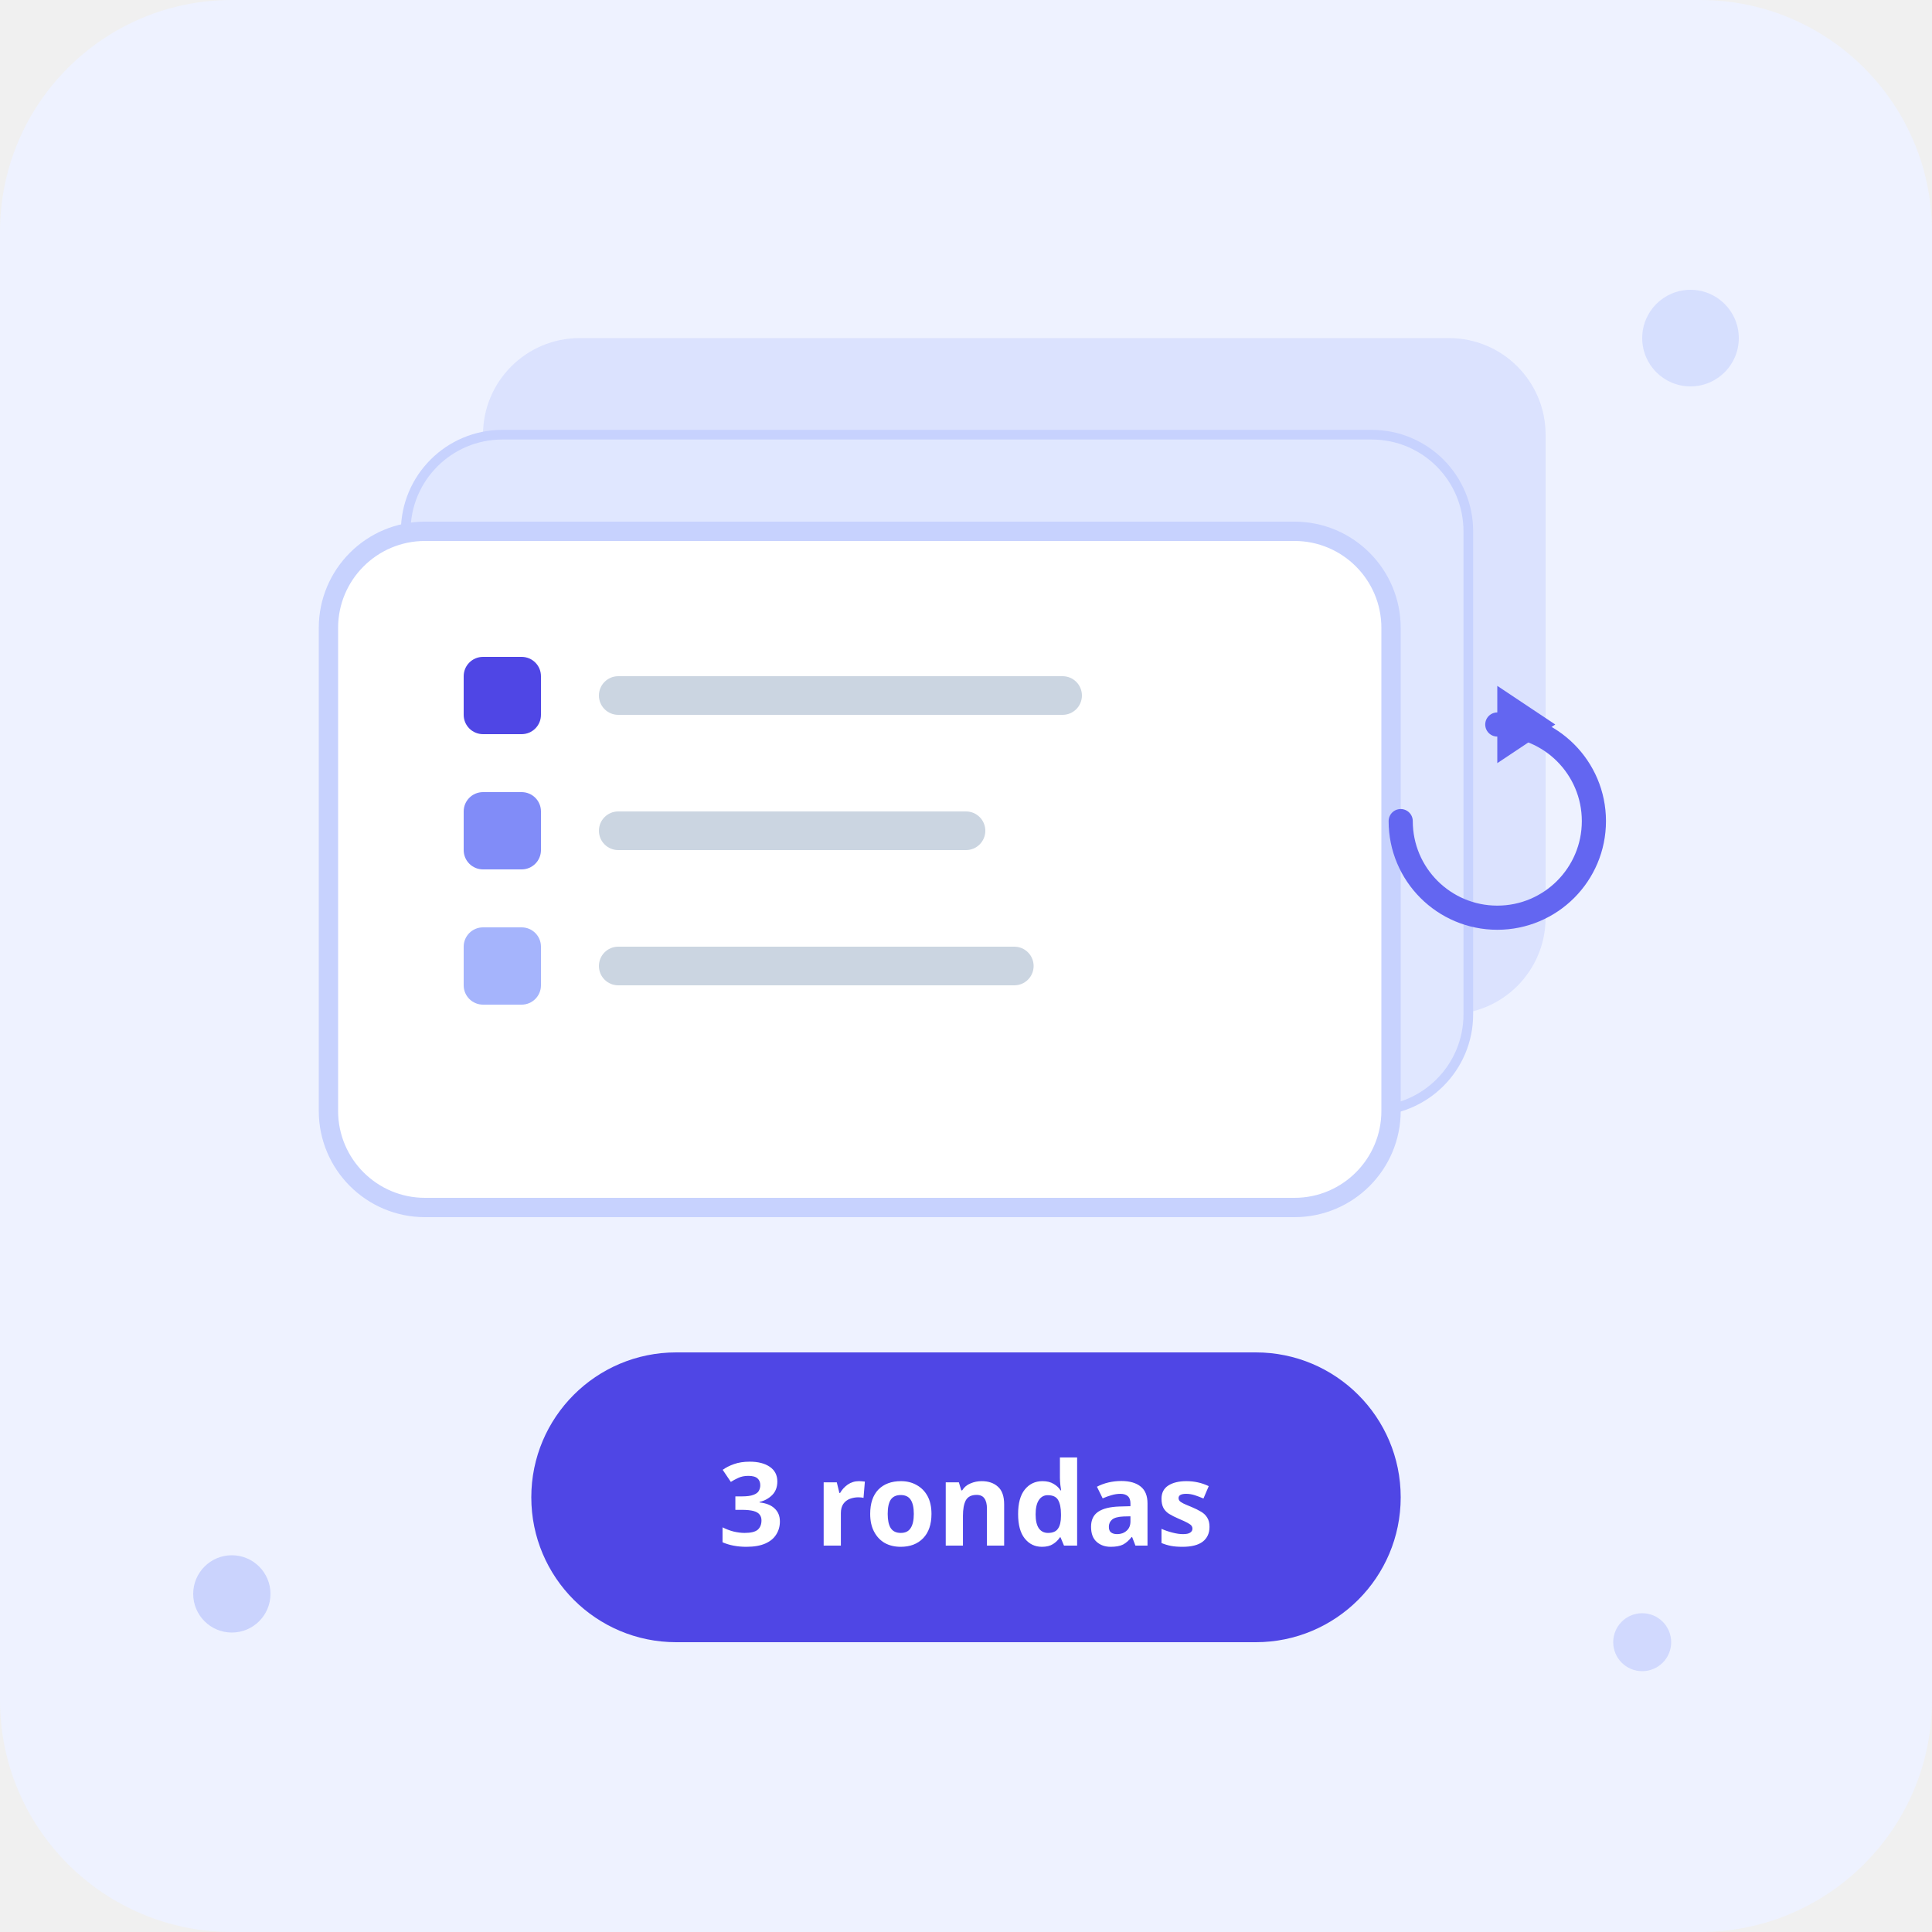
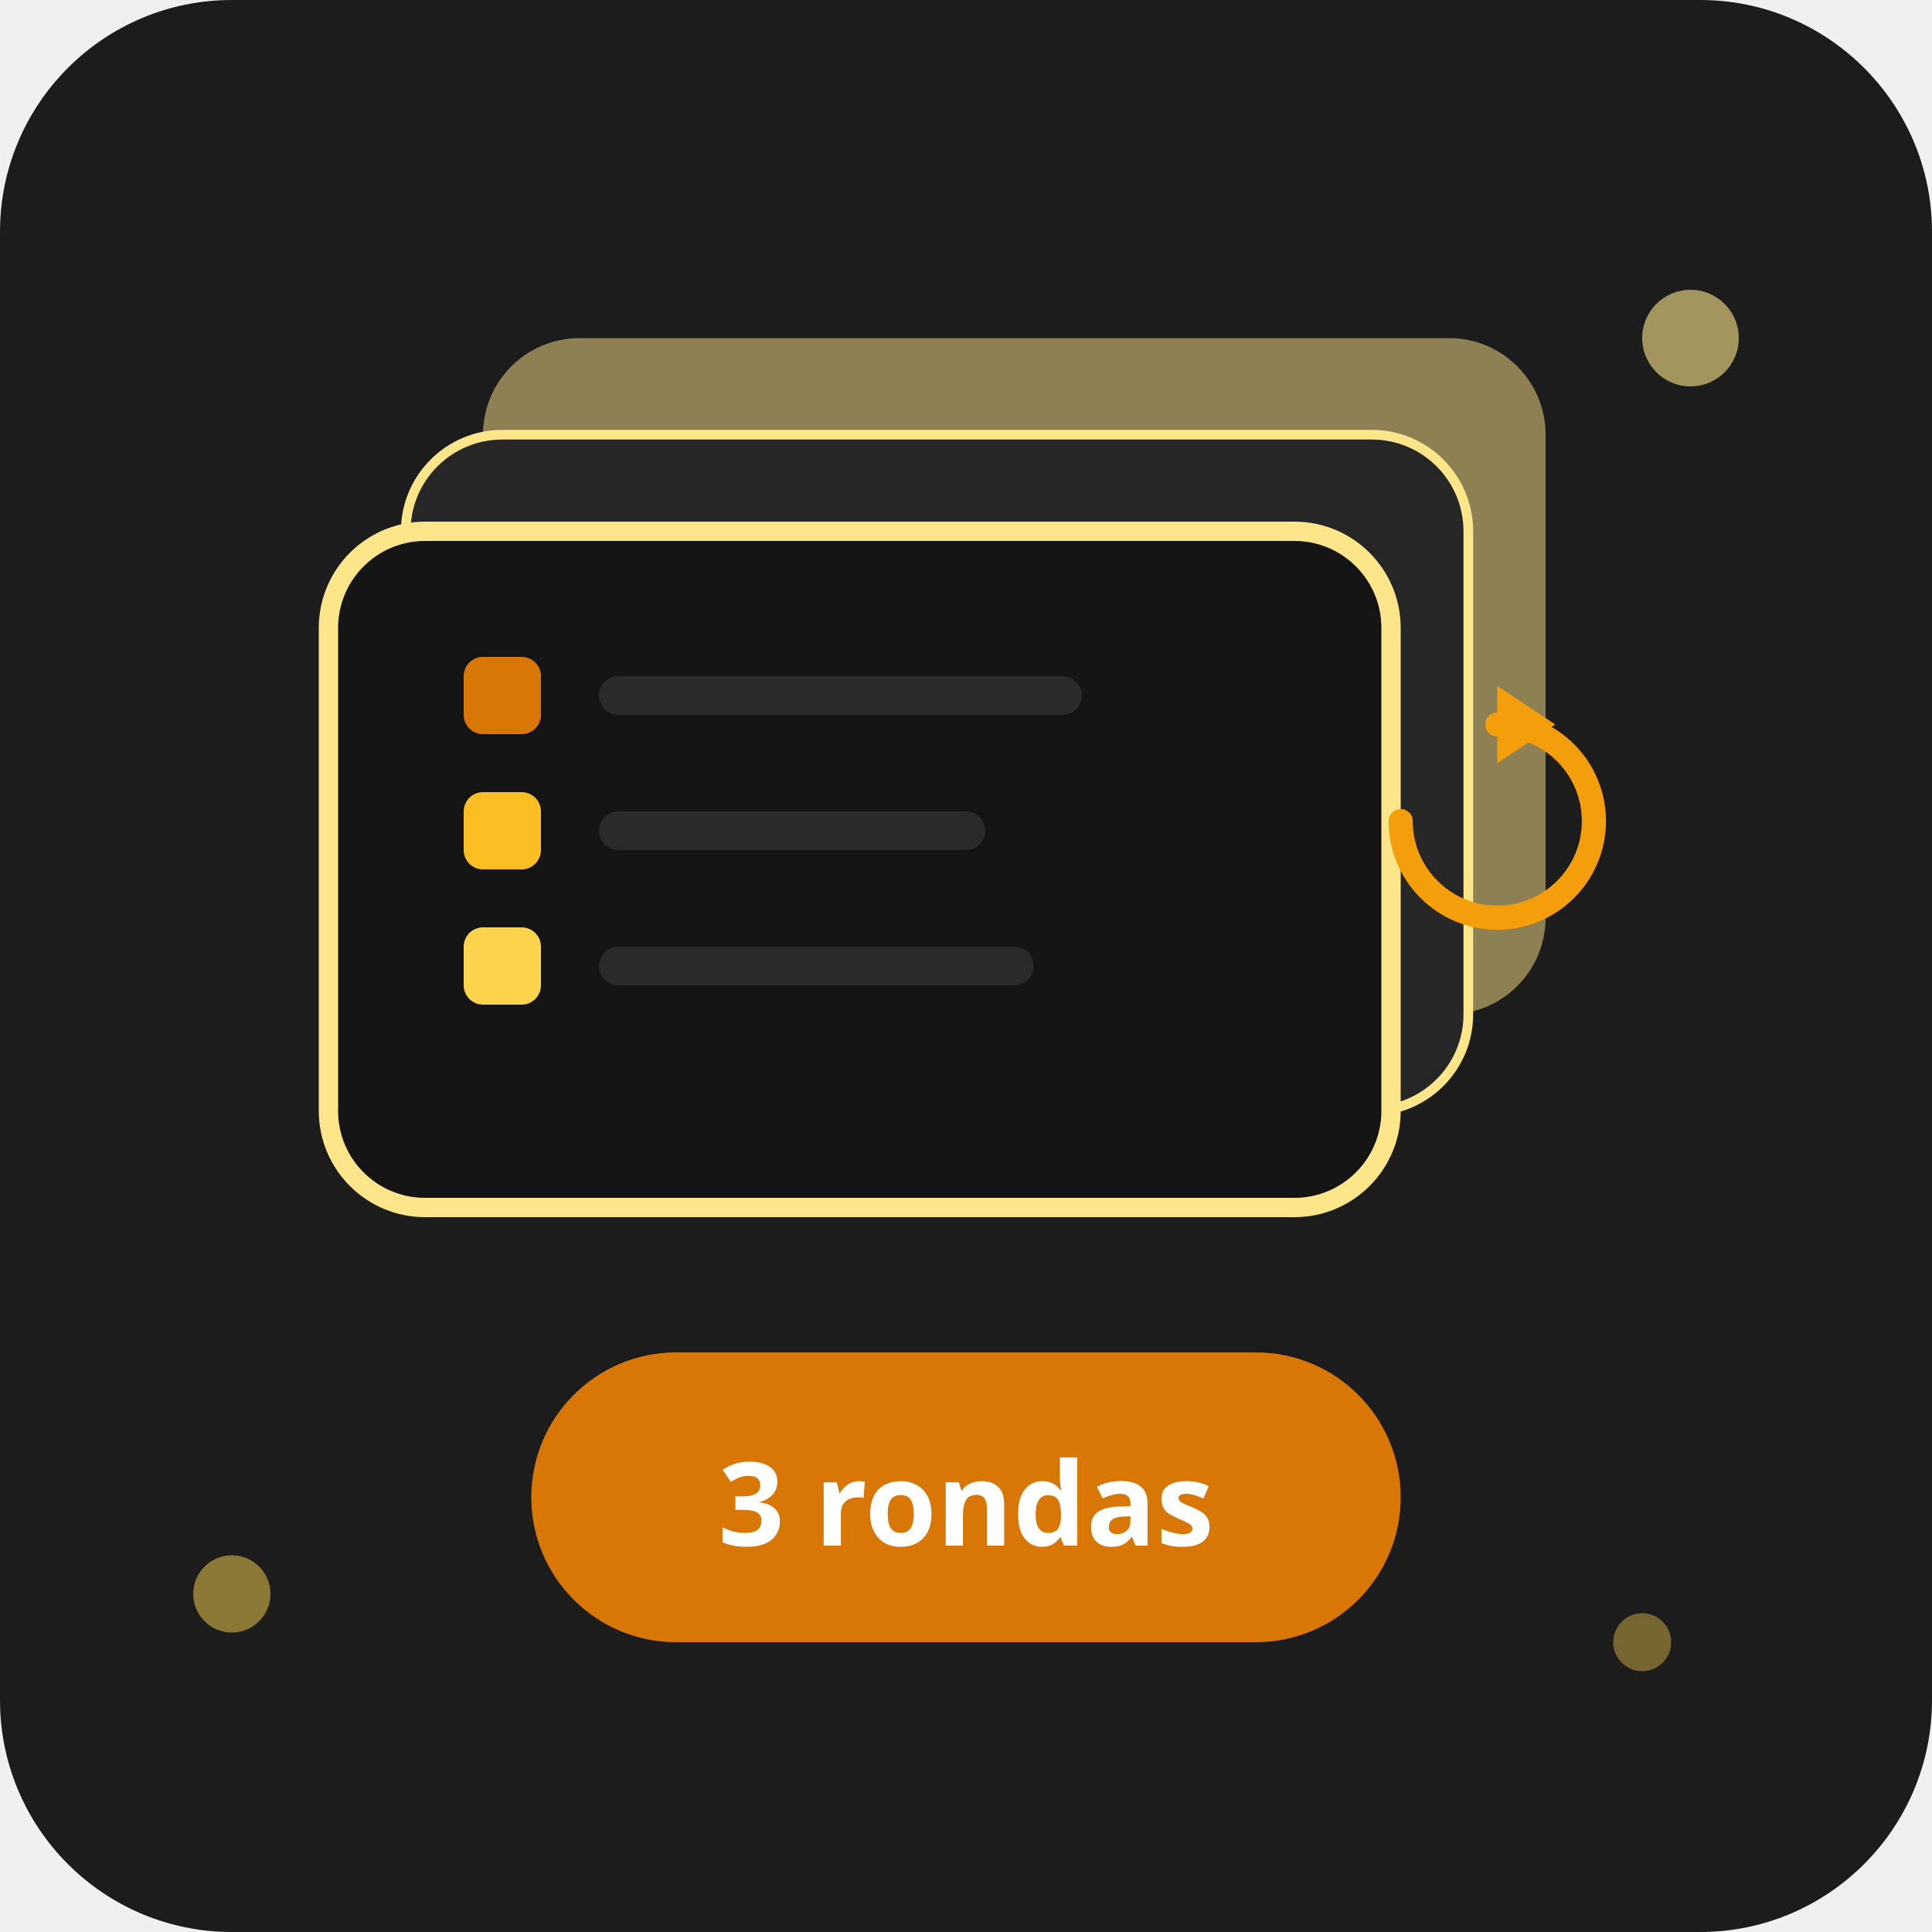
<svg xmlns="http://www.w3.org/2000/svg" viewBox="0 0 200 200" fill="none">
-   <rect width="200" height="200" rx="24" fill="#EEF2FF" />
-   <rect x="50" y="35" width="110" height="70" rx="10" fill="#C7D2FE" opacity="0.5" />
-   <rect x="42" y="45" width="110" height="70" rx="10" fill="#E0E7FF" stroke="#C7D2FE" stroke-width="1" />
-   <rect x="34" y="55" width="110" height="70" rx="10" fill="white" stroke="#C7D2FE" stroke-width="2" />
-   <rect x="48" y="68" width="8" height="8" rx="2" fill="#4F46E5" />
-   <rect x="62" y="70" width="50" height="4" rx="2" fill="#CBD5E1" />
-   <rect x="48" y="82" width="8" height="8" rx="2" fill="#818CF8" />
-   <rect x="62" y="84" width="40" height="4" rx="2" fill="#CBD5E1" />
-   <rect x="48" y="96" width="8" height="8" rx="2" fill="#A5B4FC" />
-   <rect x="62" y="98" width="45" height="4" rx="2" fill="#CBD5E1" />
+   <rect width="200" height="200" rx="24" fill="#1c1c1c" />
+   <rect x="50" y="35" width="110" height="70" rx="10" fill="#fde68a" opacity="0.5" />
+   <rect x="42" y="45" width="110" height="70" rx="10" fill="#262626" stroke="#fde68a" stroke-width="1" />
+   <rect x="34" y="55" width="110" height="70" rx="10" fill="#141414" stroke="#fde68a" stroke-width="2" />
+   <rect x="48" y="68" width="8" height="8" rx="2" fill="#d97706" />
+   <rect x="62" y="70" width="50" height="4" rx="2" fill="#2a2a2a" />
+   <rect x="48" y="82" width="8" height="8" rx="2" fill="#fbbf24" />
+   <rect x="62" y="84" width="40" height="4" rx="2" fill="#2a2a2a" />
+   <rect x="48" y="96" width="8" height="8" rx="2" fill="#fcd34d" />
+   <rect x="62" y="98" width="45" height="4" rx="2" fill="#2a2a2a" />
  <g transform="translate(55, 140)">
-     <rect x="0" y="0" width="90" height="30" rx="15" fill="#4F46E5" />
+     <rect x="0" y="0" width="90" height="30" rx="15" fill="#d97706" />
    <text x="45" y="20" text-anchor="middle" font-size="12" fill="white" font-family="system-ui" font-weight="600">3 rondas</text>
  </g>
  <g transform="translate(145, 75)">
-     <path d="M10 0 A10 10 0 1 1 0 10" stroke="#6366F1" stroke-width="2.5" fill="none" stroke-linecap="round" />
-     <polygon points="10,-4 10,4 16,0" fill="#6366F1" />
+     <path d="M10 0 A10 10 0 1 1 0 10" stroke="#f59e0b" stroke-width="2.5" fill="none" stroke-linecap="round" />
+     <polygon points="10,-4 10,4 16,0" fill="#f59e0b" />
  </g>
-   <circle cx="24" cy="165" r="4" fill="#A5B4FC" opacity="0.5" />
-   <circle cx="175" cy="35" r="5" fill="#C7D2FE" opacity="0.6" />
-   <circle cx="170" cy="170" r="3" fill="#A5B4FC" opacity="0.4" />
+   <circle cx="24" cy="165" r="4" fill="#fcd34d" opacity="0.5" />
+   <circle cx="175" cy="35" r="5" fill="#fde68a" opacity="0.6" />
+   <circle cx="170" cy="170" r="3" fill="#fcd34d" opacity="0.4" />
</svg>
